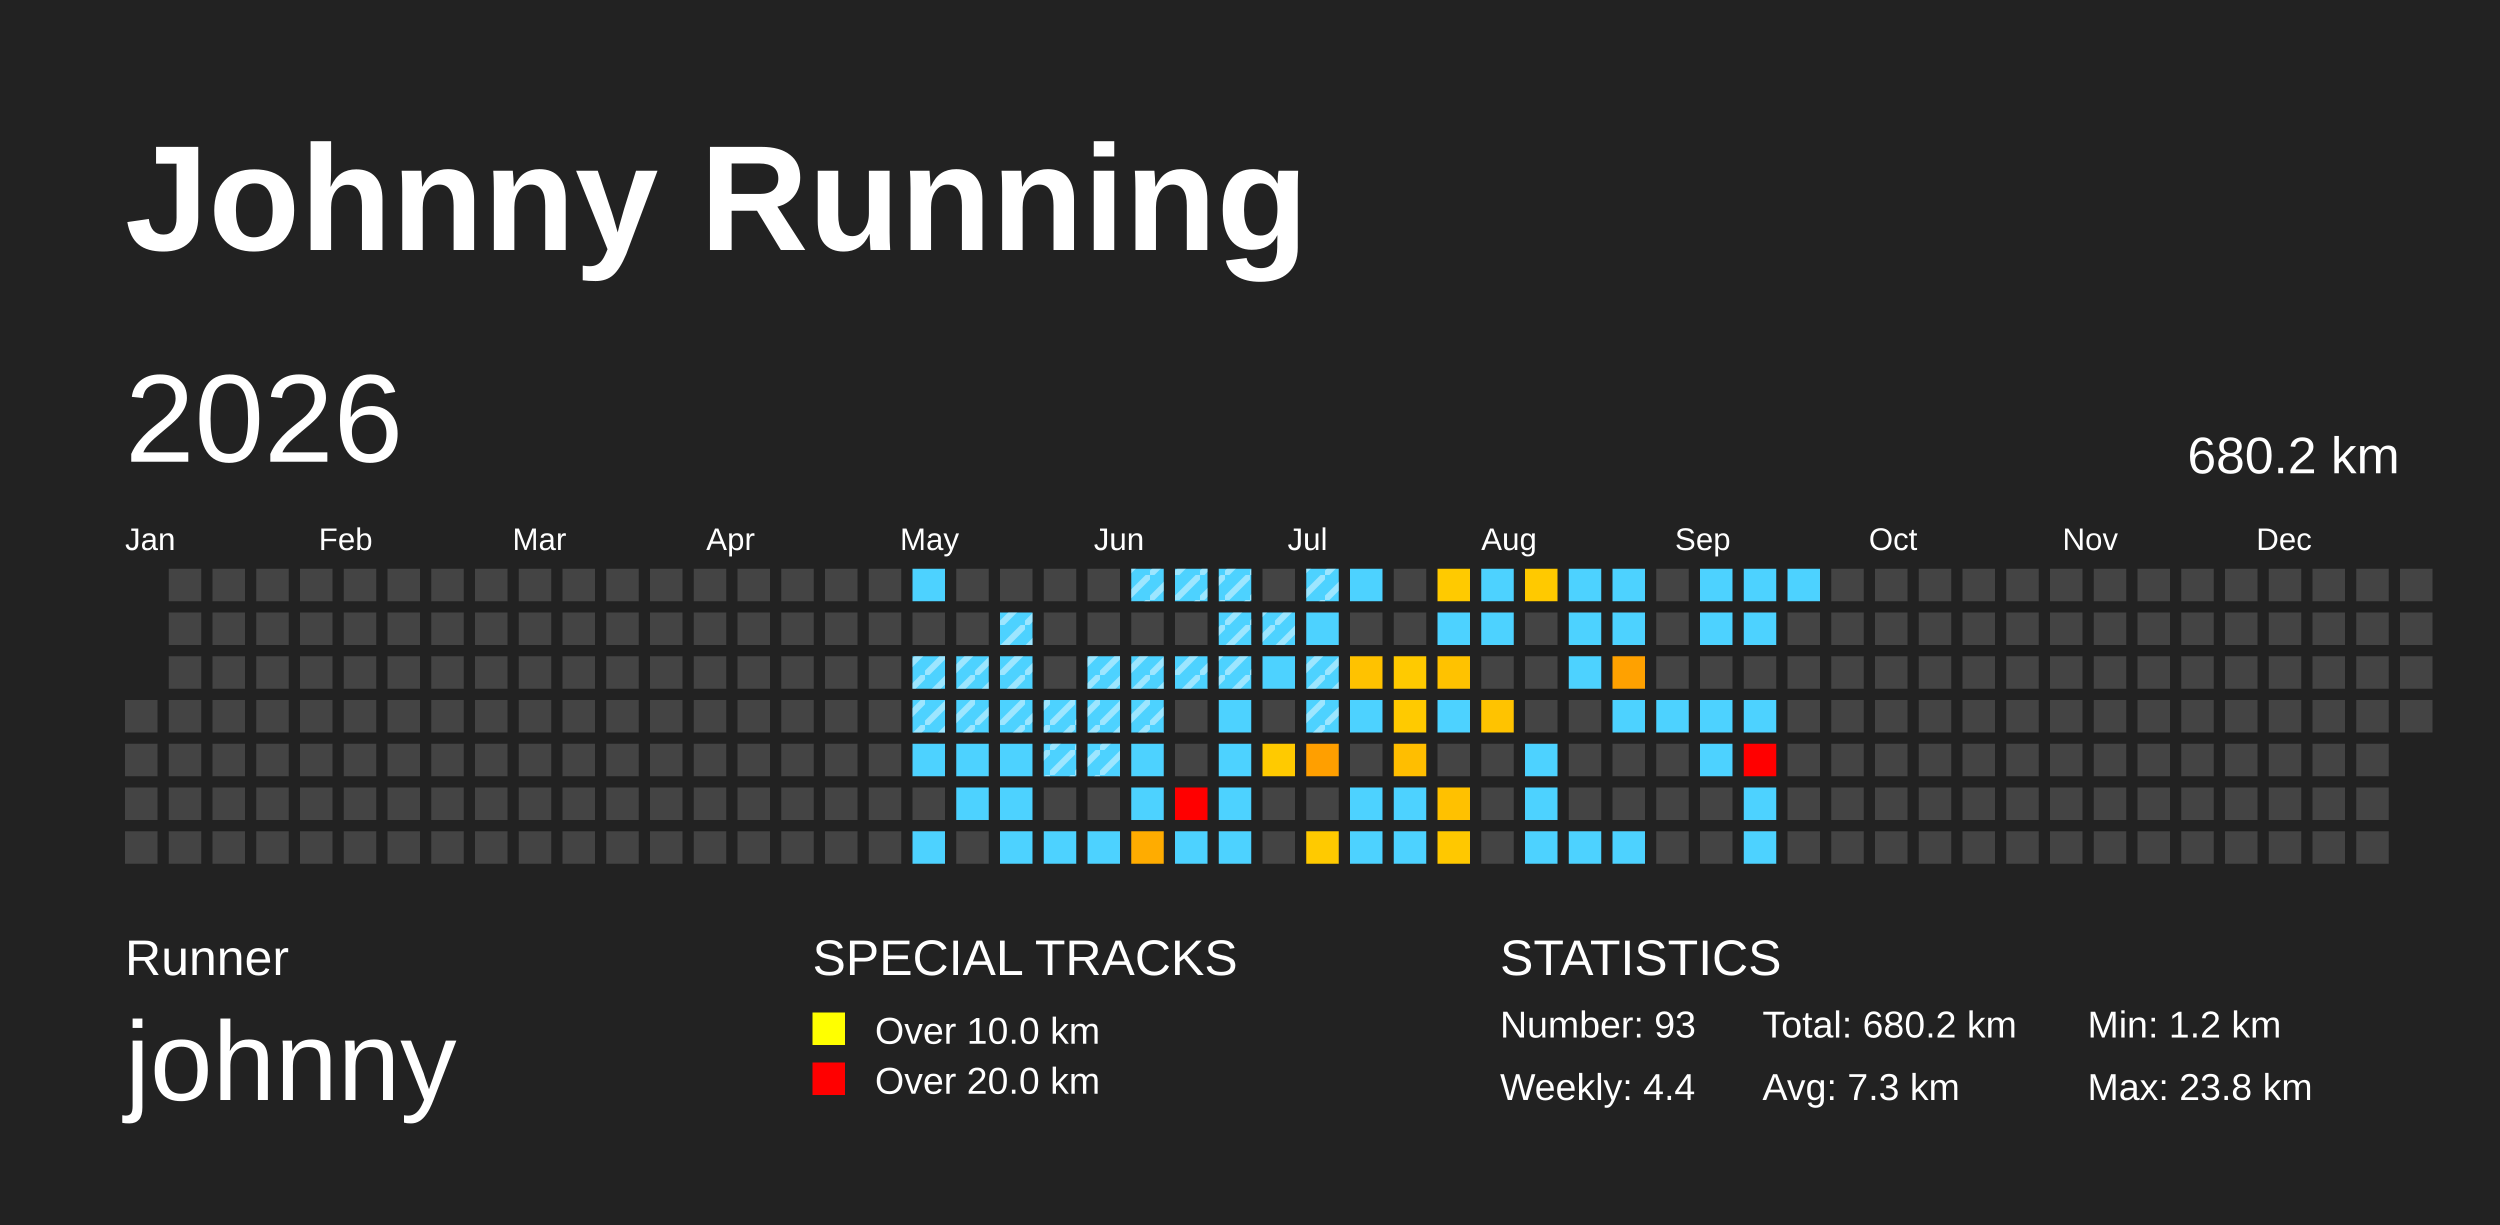
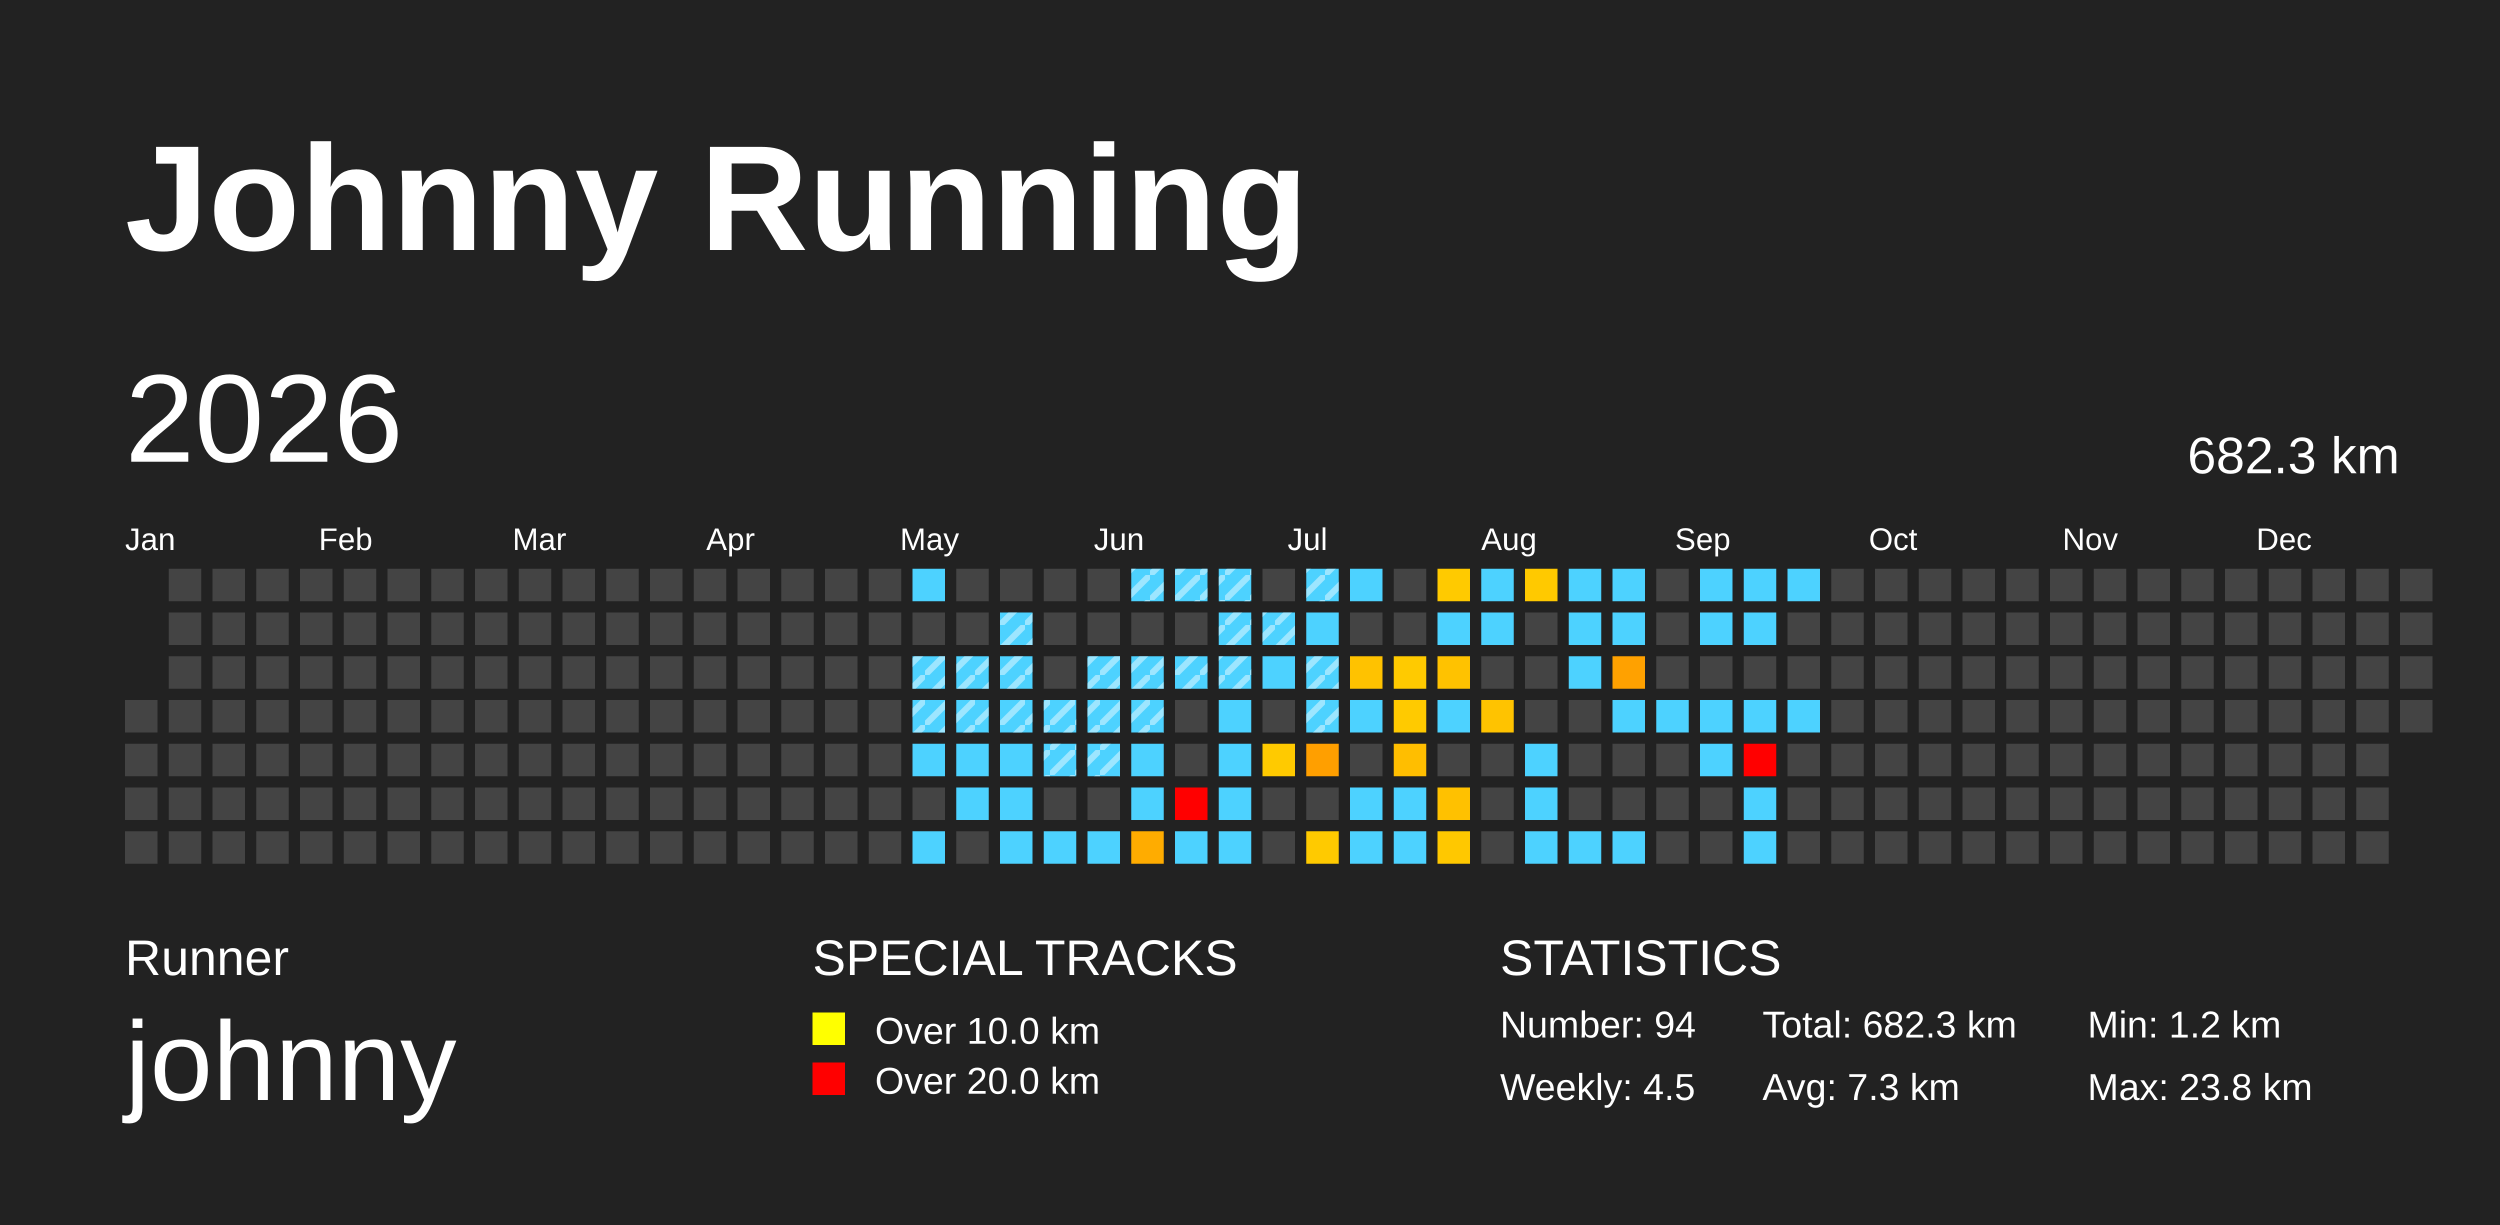
<svg xmlns="http://www.w3.org/2000/svg" baseProfile="full" height="98mm" version="1.1" viewBox="0,0,200,98" width="200mm">
  <defs>
    <pattern height="2" id="indoor-stripe" patternUnits="userSpaceOnUse" width="2">
      <line stroke="white" stroke-opacity="0.45" stroke-width="0.5" x1="0" x2="2" y1="2" y2="0" />
    </pattern>
  </defs>
  <rect fill="#222222" height="98" width="200" x="0" y="0" />
  <text fill="#FFFFFF" style="font-size:12px; font-family:Arial; font-weight:bold;" x="10" y="20">Johnny Running</text>
  <text fill="#FFFFFF" style="font-size:4px; font-family:Arial" x="10" y="78">Runner</text>
  <text fill="#FFFFFF" style="font-size:9px; font-family:Arial" x="10" y="88">johnny</text>
  <text fill="#FFFFFF" style="font-size:4px; font-family:Arial" x="65" y="78">SPECIAL TRACKS</text>
  <rect fill="yellow" height="2.6" width="2.6" x="65" y="81" />
  <text fill="#FFFFFF" style="font-size:3px; font-family:Arial" x="70" y="83.5">Over 10.0 km</text>
  <rect fill="red" height="2.6" width="2.6" x="65" y="85" />
  <text fill="#FFFFFF" style="font-size:3px; font-family:Arial" x="70" y="87.5">Over 20.0 km</text>
  <text fill="#FFFFFF" style="font-size:4px; font-family:Arial" x="120" y="78">STATISTICS</text>
-   <text fill="#FFFFFF" style="font-size:3px; font-family:Arial" x="120" y="83">Number: 93</text>
-   <text fill="#FFFFFF" style="font-size:3px; font-family:Arial" x="120" y="88">Weekly: 4.4</text>
-   <text fill="#FFFFFF" style="font-size:3px; font-family:Arial" x="141" y="83">Total: 680.2 km</text>
+   <text fill="#FFFFFF" style="font-size:3px; font-family:Arial" x="120" y="83">Number: 94</text>
+   <text fill="#FFFFFF" style="font-size:3px; font-family:Arial" x="120" y="88">Weekly: 4.5</text>
+   <text fill="#FFFFFF" style="font-size:3px; font-family:Arial" x="141" y="83">Total: 682.3 km</text>
  <text fill="#FFFFFF" style="font-size:3px; font-family:Arial" x="141" y="88">Avg: 7.3 km</text>
  <text fill="#FFFFFF" style="font-size:3px; font-family:Arial" x="167" y="83">Min: 1.2 km</text>
  <text fill="#FFFFFF" style="font-size:3px; font-family:Arial" x="167" y="88">Max: 23.8 km</text>
  <text dominant-baseline="hanging" fill="#FFFFFF" style="font-size:10.0px; font-family:Arial;" x="10" y="30">2026</text>
-   <text dominant-baseline="hanging" fill="#FFFFFF" style="font-size:4.125px; font-family:Arial;" x="175" y="35">680.2 km</text>
+   <text dominant-baseline="hanging" fill="#FFFFFF" style="font-size:4.125px; font-family:Arial;" x="175" y="35">682.3 km</text>
  <text fill="#FFFFFF" style="font-size:2.5px; font-family:Arial" x="10.0" y="44">Jan</text>
  <text fill="#FFFFFF" style="font-size:2.5px; font-family:Arial" x="25.5" y="44">Feb</text>
  <text fill="#FFFFFF" style="font-size:2.5px; font-family:Arial" x="41.0" y="44">Mar</text>
  <text fill="#FFFFFF" style="font-size:2.5px; font-family:Arial" x="56.5" y="44">Apr</text>
  <text fill="#FFFFFF" style="font-size:2.5px; font-family:Arial" x="72.0" y="44">May</text>
  <text fill="#FFFFFF" style="font-size:2.5px; font-family:Arial" x="87.5" y="44">Jun</text>
  <text fill="#FFFFFF" style="font-size:2.5px; font-family:Arial" x="103.0" y="44">Jul</text>
  <text fill="#FFFFFF" style="font-size:2.5px; font-family:Arial" x="118.5" y="44">Aug</text>
  <text fill="#FFFFFF" style="font-size:2.5px; font-family:Arial" x="134.0" y="44">Sep</text>
  <text fill="#FFFFFF" style="font-size:2.5px; font-family:Arial" x="149.5" y="44">Oct</text>
  <text fill="#FFFFFF" style="font-size:2.5px; font-family:Arial" x="165.0" y="44">Nov</text>
  <text fill="#FFFFFF" style="font-size:2.5px; font-family:Arial" x="180.5" y="44">Dec</text>
  <rect fill="#444444" height="2.6" width="2.6" x="10.0" y="56.0" />
  <rect fill="#444444" height="2.6" width="2.6" x="10.0" y="59.5" />
  <rect fill="#444444" height="2.6" width="2.6" x="10.0" y="63.0" />
  <rect fill="#444444" height="2.6" width="2.6" x="10.0" y="66.5" />
  <rect fill="#444444" height="2.6" width="2.6" x="13.5" y="45.5" />
  <rect fill="#444444" height="2.6" width="2.6" x="13.5" y="49.0" />
  <rect fill="#444444" height="2.6" width="2.6" x="13.5" y="52.5" />
  <rect fill="#444444" height="2.6" width="2.6" x="13.5" y="56.0" />
  <rect fill="#444444" height="2.6" width="2.6" x="13.5" y="59.5" />
  <rect fill="#444444" height="2.6" width="2.6" x="13.5" y="63.0" />
  <rect fill="#444444" height="2.6" width="2.6" x="13.5" y="66.5" />
  <rect fill="#444444" height="2.6" width="2.6" x="17.0" y="45.5" />
  <rect fill="#444444" height="2.6" width="2.6" x="17.0" y="49.0" />
  <rect fill="#444444" height="2.6" width="2.6" x="17.0" y="52.5" />
  <rect fill="#444444" height="2.6" width="2.6" x="17.0" y="56.0" />
  <rect fill="#444444" height="2.6" width="2.6" x="17.0" y="59.5" />
  <rect fill="#444444" height="2.6" width="2.6" x="17.0" y="63.0" />
  <rect fill="#444444" height="2.6" width="2.6" x="17.0" y="66.5" />
  <rect fill="#444444" height="2.6" width="2.6" x="20.5" y="45.5" />
  <rect fill="#444444" height="2.6" width="2.6" x="20.5" y="49.0" />
  <rect fill="#444444" height="2.6" width="2.6" x="20.5" y="52.5" />
  <rect fill="#444444" height="2.6" width="2.6" x="20.5" y="56.0" />
  <rect fill="#444444" height="2.6" width="2.6" x="20.5" y="59.5" />
  <rect fill="#444444" height="2.6" width="2.6" x="20.5" y="63.0" />
  <rect fill="#444444" height="2.6" width="2.6" x="20.5" y="66.5" />
  <rect fill="#444444" height="2.6" width="2.6" x="24.0" y="45.5" />
  <rect fill="#444444" height="2.6" width="2.6" x="24.0" y="49.0" />
  <rect fill="#444444" height="2.6" width="2.6" x="24.0" y="52.5" />
  <rect fill="#444444" height="2.6" width="2.6" x="24.0" y="56.0" />
  <rect fill="#444444" height="2.6" width="2.6" x="24.0" y="59.5" />
  <rect fill="#444444" height="2.6" width="2.6" x="24.0" y="63.0" />
  <rect fill="#444444" height="2.6" width="2.6" x="24.0" y="66.5" />
  <rect fill="#444444" height="2.6" width="2.6" x="27.5" y="45.5" />
  <rect fill="#444444" height="2.6" width="2.6" x="27.5" y="49.0" />
  <rect fill="#444444" height="2.6" width="2.6" x="27.5" y="52.5" />
  <rect fill="#444444" height="2.6" width="2.6" x="27.5" y="56.0" />
  <rect fill="#444444" height="2.6" width="2.6" x="27.5" y="59.5" />
  <rect fill="#444444" height="2.6" width="2.6" x="27.5" y="63.0" />
  <rect fill="#444444" height="2.6" width="2.6" x="27.5" y="66.5" />
  <rect fill="#444444" height="2.6" width="2.6" x="31.0" y="45.5" />
  <rect fill="#444444" height="2.6" width="2.6" x="31.0" y="49.0" />
  <rect fill="#444444" height="2.6" width="2.6" x="31.0" y="52.5" />
  <rect fill="#444444" height="2.6" width="2.6" x="31.0" y="56.0" />
  <rect fill="#444444" height="2.6" width="2.6" x="31.0" y="59.5" />
  <rect fill="#444444" height="2.6" width="2.6" x="31.0" y="63.0" />
  <rect fill="#444444" height="2.6" width="2.6" x="31.0" y="66.5" />
  <rect fill="#444444" height="2.6" width="2.6" x="34.5" y="45.5" />
  <rect fill="#444444" height="2.6" width="2.6" x="34.5" y="49.0" />
  <rect fill="#444444" height="2.6" width="2.6" x="34.5" y="52.5" />
  <rect fill="#444444" height="2.6" width="2.6" x="34.5" y="56.0" />
  <rect fill="#444444" height="2.6" width="2.6" x="34.5" y="59.5" />
  <rect fill="#444444" height="2.6" width="2.6" x="34.5" y="63.0" />
  <rect fill="#444444" height="2.6" width="2.6" x="34.5" y="66.5" />
  <rect fill="#444444" height="2.6" width="2.6" x="38.0" y="45.5" />
  <rect fill="#444444" height="2.6" width="2.6" x="38.0" y="49.0" />
  <rect fill="#444444" height="2.6" width="2.6" x="38.0" y="52.5" />
  <rect fill="#444444" height="2.6" width="2.6" x="38.0" y="56.0" />
  <rect fill="#444444" height="2.6" width="2.6" x="38.0" y="59.5" />
  <rect fill="#444444" height="2.6" width="2.6" x="38.0" y="63.0" />
  <rect fill="#444444" height="2.6" width="2.6" x="38.0" y="66.5" />
  <rect fill="#444444" height="2.6" width="2.6" x="41.5" y="45.5" />
  <rect fill="#444444" height="2.6" width="2.6" x="41.5" y="49.0" />
  <rect fill="#444444" height="2.6" width="2.6" x="41.5" y="52.5" />
  <rect fill="#444444" height="2.6" width="2.6" x="41.5" y="56.0" />
  <rect fill="#444444" height="2.6" width="2.6" x="41.5" y="59.5" />
  <rect fill="#444444" height="2.6" width="2.6" x="41.5" y="63.0" />
  <rect fill="#444444" height="2.6" width="2.6" x="41.5" y="66.5" />
  <rect fill="#444444" height="2.6" width="2.6" x="45.0" y="45.5" />
  <rect fill="#444444" height="2.6" width="2.6" x="45.0" y="49.0" />
  <rect fill="#444444" height="2.6" width="2.6" x="45.0" y="52.5" />
  <rect fill="#444444" height="2.6" width="2.6" x="45.0" y="56.0" />
  <rect fill="#444444" height="2.6" width="2.6" x="45.0" y="59.5" />
  <rect fill="#444444" height="2.6" width="2.6" x="45.0" y="63.0" />
  <rect fill="#444444" height="2.6" width="2.6" x="45.0" y="66.5" />
  <rect fill="#444444" height="2.6" width="2.6" x="48.5" y="45.5" />
  <rect fill="#444444" height="2.6" width="2.6" x="48.5" y="49.0" />
  <rect fill="#444444" height="2.6" width="2.6" x="48.5" y="52.5" />
  <rect fill="#444444" height="2.6" width="2.6" x="48.5" y="56.0" />
  <rect fill="#444444" height="2.6" width="2.6" x="48.5" y="59.5" />
  <rect fill="#444444" height="2.6" width="2.6" x="48.5" y="63.0" />
  <rect fill="#444444" height="2.6" width="2.6" x="48.5" y="66.5" />
  <rect fill="#444444" height="2.6" width="2.6" x="52.0" y="45.5" />
  <rect fill="#444444" height="2.6" width="2.6" x="52.0" y="49.0" />
  <rect fill="#444444" height="2.6" width="2.6" x="52.0" y="52.5" />
  <rect fill="#444444" height="2.6" width="2.6" x="52.0" y="56.0" />
  <rect fill="#444444" height="2.6" width="2.6" x="52.0" y="59.5" />
  <rect fill="#444444" height="2.6" width="2.6" x="52.0" y="63.0" />
  <rect fill="#444444" height="2.6" width="2.6" x="52.0" y="66.5" />
  <rect fill="#444444" height="2.6" width="2.6" x="55.5" y="45.5" />
  <rect fill="#444444" height="2.6" width="2.6" x="55.5" y="49.0" />
  <rect fill="#444444" height="2.6" width="2.6" x="55.5" y="52.5" />
  <rect fill="#444444" height="2.6" width="2.6" x="55.5" y="56.0" />
  <rect fill="#444444" height="2.6" width="2.6" x="55.5" y="59.5" />
  <rect fill="#444444" height="2.6" width="2.6" x="55.5" y="63.0" />
  <rect fill="#444444" height="2.6" width="2.6" x="55.5" y="66.5" />
  <rect fill="#444444" height="2.6" width="2.6" x="59.0" y="45.5" />
  <rect fill="#444444" height="2.6" width="2.6" x="59.0" y="49.0" />
  <rect fill="#444444" height="2.6" width="2.6" x="59.0" y="52.5" />
  <rect fill="#444444" height="2.6" width="2.6" x="59.0" y="56.0" />
  <rect fill="#444444" height="2.6" width="2.6" x="59.0" y="59.5" />
  <rect fill="#444444" height="2.6" width="2.6" x="59.0" y="63.0" />
  <rect fill="#444444" height="2.6" width="2.6" x="59.0" y="66.5" />
  <rect fill="#444444" height="2.6" width="2.6" x="62.5" y="45.5" />
  <rect fill="#444444" height="2.6" width="2.6" x="62.5" y="49.0" />
  <rect fill="#444444" height="2.6" width="2.6" x="62.5" y="52.5" />
  <rect fill="#444444" height="2.6" width="2.6" x="62.5" y="56.0" />
  <rect fill="#444444" height="2.6" width="2.6" x="62.5" y="59.5" />
  <rect fill="#444444" height="2.6" width="2.6" x="62.5" y="63.0" />
  <rect fill="#444444" height="2.6" width="2.6" x="62.5" y="66.5" />
  <rect fill="#444444" height="2.6" width="2.6" x="66.0" y="45.5" />
  <rect fill="#444444" height="2.6" width="2.6" x="66.0" y="49.0" />
  <rect fill="#444444" height="2.6" width="2.6" x="66.0" y="52.5" />
  <rect fill="#444444" height="2.6" width="2.6" x="66.0" y="56.0" />
  <rect fill="#444444" height="2.6" width="2.6" x="66.0" y="59.5" />
  <rect fill="#444444" height="2.6" width="2.6" x="66.0" y="63.0" />
  <rect fill="#444444" height="2.6" width="2.6" x="66.0" y="66.5" />
  <rect fill="#444444" height="2.6" width="2.6" x="69.5" y="45.5" />
  <rect fill="#444444" height="2.6" width="2.6" x="69.5" y="49.0" />
  <rect fill="#444444" height="2.6" width="2.6" x="69.5" y="52.5" />
  <rect fill="#444444" height="2.6" width="2.6" x="69.5" y="56.0" />
  <rect fill="#444444" height="2.6" width="2.6" x="69.5" y="59.5" />
  <rect fill="#444444" height="2.6" width="2.6" x="69.5" y="63.0" />
  <rect fill="#444444" height="2.6" width="2.6" x="69.5" y="66.5" />
  <rect fill="#4dd2ff" height="2.6" width="2.6" x="73.0" y="45.5" />
  <rect fill="#444444" height="2.6" width="2.6" x="73.0" y="49.0" />
  <rect fill="#4dd2ff" height="2.6" width="2.6" x="73.0" y="52.5" />
  <rect fill="url(#indoor-stripe)" height="2.6" style="pointer-events: none;" width="2.6" x="73.0" y="52.5" />
  <rect fill="#4dd2ff" height="2.6" width="2.6" x="73.0" y="56.0" />
  <rect fill="url(#indoor-stripe)" height="2.6" style="pointer-events: none;" width="2.6" x="73.0" y="56.0" />
  <rect fill="#4dd2ff" height="2.6" width="2.6" x="73.0" y="59.5" />
  <rect fill="#444444" height="2.6" width="2.6" x="73.0" y="63.0" />
  <rect fill="#4dd2ff" height="2.6" width="2.6" x="73.0" y="66.5" />
  <rect fill="#444444" height="2.6" width="2.6" x="76.5" y="45.5" />
  <rect fill="#444444" height="2.6" width="2.6" x="76.5" y="49.0" />
  <rect fill="#4dd2ff" height="2.6" width="2.6" x="76.5" y="52.5" />
  <rect fill="url(#indoor-stripe)" height="2.6" style="pointer-events: none;" width="2.6" x="76.5" y="52.5" />
  <rect fill="#4dd2ff" height="2.6" width="2.6" x="76.5" y="56.0" />
  <rect fill="url(#indoor-stripe)" height="2.6" style="pointer-events: none;" width="2.6" x="76.5" y="56.0" />
  <rect fill="#4dd2ff" height="2.6" width="2.6" x="76.5" y="59.5" />
  <rect fill="#4dd2ff" height="2.6" width="2.6" x="76.5" y="63.0" />
  <rect fill="#444444" height="2.6" width="2.6" x="76.5" y="66.5" />
  <rect fill="#444444" height="2.6" width="2.6" x="80.0" y="45.5" />
  <rect fill="#4dd2ff" height="2.6" width="2.6" x="80.0" y="49.0" />
  <rect fill="url(#indoor-stripe)" height="2.6" style="pointer-events: none;" width="2.6" x="80.0" y="49.0" />
  <rect fill="#4dd2ff" height="2.6" width="2.6" x="80.0" y="52.5" />
  <rect fill="url(#indoor-stripe)" height="2.6" style="pointer-events: none;" width="2.6" x="80.0" y="52.5" />
  <rect fill="#4dd2ff" height="2.6" width="2.6" x="80.0" y="56.0" />
  <rect fill="url(#indoor-stripe)" height="2.6" style="pointer-events: none;" width="2.6" x="80.0" y="56.0" />
  <rect fill="#4dd2ff" height="2.6" width="2.6" x="80.0" y="59.5" />
  <rect fill="#4dd2ff" height="2.6" width="2.6" x="80.0" y="63.0" />
  <rect fill="#4dd2ff" height="2.6" width="2.6" x="80.0" y="66.5" />
  <rect fill="#444444" height="2.6" width="2.6" x="83.5" y="45.5" />
  <rect fill="#444444" height="2.6" width="2.6" x="83.5" y="49.0" />
  <rect fill="#444444" height="2.6" width="2.6" x="83.5" y="52.5" />
  <rect fill="#4dd2ff" height="2.6" width="2.6" x="83.5" y="56.0" />
  <rect fill="url(#indoor-stripe)" height="2.6" style="pointer-events: none;" width="2.6" x="83.5" y="56.0" />
  <rect fill="#4dd2ff" height="2.6" width="2.6" x="83.5" y="59.5" />
  <rect fill="url(#indoor-stripe)" height="2.6" style="pointer-events: none;" width="2.6" x="83.5" y="59.5" />
  <rect fill="#444444" height="2.6" width="2.6" x="83.5" y="63.0" />
  <rect fill="#4dd2ff" height="2.6" width="2.6" x="83.5" y="66.5" />
  <rect fill="#444444" height="2.6" width="2.6" x="87.0" y="45.5" />
  <rect fill="#444444" height="2.6" width="2.6" x="87.0" y="49.0" />
  <rect fill="#4dd2ff" height="2.6" width="2.6" x="87.0" y="52.5" />
  <rect fill="url(#indoor-stripe)" height="2.6" style="pointer-events: none;" width="2.6" x="87.0" y="52.5" />
  <rect fill="#4dd2ff" height="2.6" width="2.6" x="87.0" y="56.0" />
  <rect fill="url(#indoor-stripe)" height="2.6" style="pointer-events: none;" width="2.6" x="87.0" y="56.0" />
  <rect fill="#4dd2ff" height="2.6" width="2.6" x="87.0" y="59.5" />
  <rect fill="url(#indoor-stripe)" height="2.6" style="pointer-events: none;" width="2.6" x="87.0" y="59.5" />
  <rect fill="#444444" height="2.6" width="2.6" x="87.0" y="63.0" />
  <rect fill="#4dd2ff" height="2.6" width="2.6" x="87.0" y="66.5" />
  <rect fill="#4dd2ff" height="2.6" width="2.6" x="90.5" y="45.5" />
  <rect fill="url(#indoor-stripe)" height="2.6" style="pointer-events: none;" width="2.6" x="90.5" y="45.5" />
  <rect fill="#444444" height="2.6" width="2.6" x="90.5" y="49.0" />
  <rect fill="#4dd2ff" height="2.6" width="2.6" x="90.5" y="52.5" />
  <rect fill="url(#indoor-stripe)" height="2.6" style="pointer-events: none;" width="2.6" x="90.5" y="52.5" />
  <rect fill="#4dd2ff" height="2.6" width="2.6" x="90.5" y="56.0" />
  <rect fill="url(#indoor-stripe)" height="2.6" style="pointer-events: none;" width="2.6" x="90.5" y="56.0" />
  <rect fill="#4dd2ff" height="2.6" width="2.6" x="90.5" y="59.5" />
  <rect fill="#4dd2ff" height="2.6" width="2.6" x="90.5" y="63.0" />
  <rect fill="#ffac00" height="2.6" width="2.6" x="90.5" y="66.5" />
  <rect fill="#4dd2ff" height="2.6" width="2.6" x="94.0" y="45.5" />
  <rect fill="url(#indoor-stripe)" height="2.6" style="pointer-events: none;" width="2.6" x="94.0" y="45.5" />
  <rect fill="#444444" height="2.6" width="2.6" x="94.0" y="49.0" />
  <rect fill="#4dd2ff" height="2.6" width="2.6" x="94.0" y="52.5" />
  <rect fill="url(#indoor-stripe)" height="2.6" style="pointer-events: none;" width="2.6" x="94.0" y="52.5" />
  <rect fill="#444444" height="2.6" width="2.6" x="94.0" y="56.0" />
  <rect fill="#444444" height="2.6" width="2.6" x="94.0" y="59.5" />
  <rect fill="red" height="2.6" width="2.6" x="94.0" y="63.0" />
  <rect fill="#4dd2ff" height="2.6" width="2.6" x="94.0" y="66.5" />
  <rect fill="#4dd2ff" height="2.6" width="2.6" x="97.5" y="45.5" />
  <rect fill="url(#indoor-stripe)" height="2.6" style="pointer-events: none;" width="2.6" x="97.5" y="45.5" />
  <rect fill="#4dd2ff" height="2.6" width="2.6" x="97.5" y="49.0" />
  <rect fill="url(#indoor-stripe)" height="2.6" style="pointer-events: none;" width="2.6" x="97.5" y="49.0" />
  <rect fill="#4dd2ff" height="2.6" width="2.6" x="97.5" y="52.5" />
  <rect fill="url(#indoor-stripe)" height="2.6" style="pointer-events: none;" width="2.6" x="97.5" y="52.5" />
  <rect fill="#4dd2ff" height="2.6" width="2.6" x="97.5" y="56.0" />
  <rect fill="#4dd2ff" height="2.6" width="2.6" x="97.5" y="59.5" />
  <rect fill="#4dd2ff" height="2.6" width="2.6" x="97.5" y="63.0" />
  <rect fill="#4dd2ff" height="2.6" width="2.6" x="97.5" y="66.5" />
  <rect fill="#444444" height="2.6" width="2.6" x="101.0" y="45.5" />
  <rect fill="#4dd2ff" height="2.6" width="2.6" x="101.0" y="49.0" />
  <rect fill="url(#indoor-stripe)" height="2.6" style="pointer-events: none;" width="2.6" x="101.0" y="49.0" />
  <rect fill="#4dd2ff" height="2.6" width="2.6" x="101.0" y="52.5" />
  <rect fill="#444444" height="2.6" width="2.6" x="101.0" y="56.0" />
  <rect fill="#ffca00" height="2.6" width="2.6" x="101.0" y="59.5" />
  <rect fill="#444444" height="2.6" width="2.6" x="101.0" y="63.0" />
  <rect fill="#444444" height="2.6" width="2.6" x="101.0" y="66.5" />
  <rect fill="#4dd2ff" height="2.6" width="2.6" x="104.5" y="45.5" />
  <rect fill="url(#indoor-stripe)" height="2.6" style="pointer-events: none;" width="2.6" x="104.5" y="45.5" />
  <rect fill="#4dd2ff" height="2.6" width="2.6" x="104.5" y="49.0" />
  <rect fill="#4dd2ff" height="2.6" width="2.6" x="104.5" y="52.5" />
  <rect fill="url(#indoor-stripe)" height="2.6" style="pointer-events: none;" width="2.6" x="104.5" y="52.5" />
  <rect fill="#4dd2ff" height="2.6" width="2.6" x="104.5" y="56.0" />
  <rect fill="url(#indoor-stripe)" height="2.6" style="pointer-events: none;" width="2.6" x="104.5" y="56.0" />
  <rect fill="#ff9f00" height="2.6" width="2.6" x="104.5" y="59.5" />
  <rect fill="#444444" height="2.6" width="2.6" x="104.5" y="63.0" />
  <rect fill="#ffca00" height="2.6" width="2.6" x="104.5" y="66.5" />
  <rect fill="#4dd2ff" height="2.6" width="2.6" x="108.0" y="45.5" />
  <rect fill="#444444" height="2.6" width="2.6" x="108.0" y="49.0" />
  <rect fill="#ffc200" height="2.6" width="2.6" x="108.0" y="52.5" />
  <rect fill="#4dd2ff" height="2.6" width="2.6" x="108.0" y="56.0" />
  <rect fill="#444444" height="2.6" width="2.6" x="108.0" y="59.5" />
  <rect fill="#4dd2ff" height="2.6" width="2.6" x="108.0" y="63.0" />
  <rect fill="#4dd2ff" height="2.6" width="2.6" x="108.0" y="66.5" />
  <rect fill="#444444" height="2.6" width="2.6" x="111.5" y="45.5" />
  <rect fill="#444444" height="2.6" width="2.6" x="111.5" y="49.0" />
  <rect fill="#ffca00" height="2.6" width="2.6" x="111.5" y="52.5" />
  <rect fill="#ffca00" height="2.6" width="2.6" x="111.5" y="56.0" />
  <rect fill="#ffbe00" height="2.6" width="2.6" x="111.5" y="59.5" />
  <rect fill="#4dd2ff" height="2.6" width="2.6" x="111.5" y="63.0" />
  <rect fill="#4dd2ff" height="2.6" width="2.6" x="111.5" y="66.5" />
  <rect fill="#ffca00" height="2.6" width="2.6" x="115.0" y="45.5" />
  <rect fill="#4dd2ff" height="2.6" width="2.6" x="115.0" y="49.0" />
  <rect fill="#ffc200" height="2.6" width="2.6" x="115.0" y="52.5" />
  <rect fill="#4dd2ff" height="2.6" width="2.6" x="115.0" y="56.0" />
  <rect fill="#444444" height="2.6" width="2.6" x="115.0" y="59.5" />
  <rect fill="#ffc100" height="2.6" width="2.6" x="115.0" y="63.0" />
  <rect fill="#ffc800" height="2.6" width="2.6" x="115.0" y="66.5" />
  <rect fill="#4dd2ff" height="2.6" width="2.6" x="118.5" y="45.5" />
  <rect fill="#4dd2ff" height="2.6" width="2.6" x="118.5" y="49.0" />
  <rect fill="#444444" height="2.6" width="2.6" x="118.5" y="52.5" />
  <rect fill="#ffc300" height="2.6" width="2.6" x="118.5" y="56.0" />
  <rect fill="#444444" height="2.6" width="2.6" x="118.5" y="59.5" />
  <rect fill="#444444" height="2.6" width="2.6" x="118.5" y="63.0" />
  <rect fill="#444444" height="2.6" width="2.6" x="118.5" y="66.5" />
  <rect fill="#ffc900" height="2.6" width="2.6" x="122.0" y="45.5" />
  <rect fill="#444444" height="2.6" width="2.6" x="122.0" y="49.0" />
  <rect fill="#444444" height="2.6" width="2.6" x="122.0" y="52.5" />
  <rect fill="#444444" height="2.6" width="2.6" x="122.0" y="56.0" />
  <rect fill="#4dd2ff" height="2.6" width="2.6" x="122.0" y="59.5" />
  <rect fill="#4dd2ff" height="2.6" width="2.6" x="122.0" y="63.0" />
  <rect fill="#4dd2ff" height="2.6" width="2.6" x="122.0" y="66.5" />
  <rect fill="#4dd2ff" height="2.6" width="2.6" x="125.5" y="45.5" />
  <rect fill="#4dd2ff" height="2.6" width="2.6" x="125.5" y="49.0" />
  <rect fill="#4dd2ff" height="2.6" width="2.6" x="125.5" y="52.5" />
  <rect fill="#444444" height="2.6" width="2.6" x="125.5" y="56.0" />
  <rect fill="#444444" height="2.6" width="2.6" x="125.5" y="59.5" />
  <rect fill="#444444" height="2.6" width="2.6" x="125.5" y="63.0" />
  <rect fill="#4dd2ff" height="2.6" width="2.6" x="125.5" y="66.5" />
  <rect fill="#4dd2ff" height="2.6" width="2.6" x="129.0" y="45.5" />
  <rect fill="#4dd2ff" height="2.6" width="2.6" x="129.0" y="49.0" />
  <rect fill="#ffa100" height="2.6" width="2.6" x="129.0" y="52.5" />
  <rect fill="#4dd2ff" height="2.6" width="2.6" x="129.0" y="56.0" />
  <rect fill="#444444" height="2.6" width="2.6" x="129.0" y="59.5" />
  <rect fill="#444444" height="2.6" width="2.6" x="129.0" y="63.0" />
  <rect fill="#4dd2ff" height="2.6" width="2.6" x="129.0" y="66.5" />
  <rect fill="#444444" height="2.6" width="2.6" x="132.5" y="45.5" />
  <rect fill="#444444" height="2.6" width="2.6" x="132.5" y="49.0" />
  <rect fill="#444444" height="2.6" width="2.6" x="132.5" y="52.5" />
  <rect fill="#4dd2ff" height="2.6" width="2.6" x="132.5" y="56.0" />
  <rect fill="#444444" height="2.6" width="2.6" x="132.5" y="59.5" />
  <rect fill="#444444" height="2.6" width="2.6" x="132.5" y="63.0" />
  <rect fill="#444444" height="2.6" width="2.6" x="132.5" y="66.5" />
  <rect fill="#4dd2ff" height="2.6" width="2.6" x="136.0" y="45.5" />
  <rect fill="#4dd2ff" height="2.6" width="2.6" x="136.0" y="49.0" />
  <rect fill="#444444" height="2.6" width="2.6" x="136.0" y="52.5" />
  <rect fill="#4dd2ff" height="2.6" width="2.6" x="136.0" y="56.0" />
  <rect fill="#4dd2ff" height="2.6" width="2.6" x="136.0" y="59.5" />
  <rect fill="#444444" height="2.6" width="2.6" x="136.0" y="63.0" />
  <rect fill="#444444" height="2.6" width="2.6" x="136.0" y="66.5" />
  <rect fill="#4dd2ff" height="2.6" width="2.6" x="139.5" y="45.5" />
  <rect fill="#4dd2ff" height="2.6" width="2.6" x="139.5" y="49.0" />
  <rect fill="#444444" height="2.6" width="2.6" x="139.5" y="52.5" />
  <rect fill="#4dd2ff" height="2.6" width="2.6" x="139.5" y="56.0" />
  <rect fill="red" height="2.6" width="2.6" x="139.5" y="59.5" />
  <rect fill="#4dd2ff" height="2.6" width="2.6" x="139.5" y="63.0" />
  <rect fill="#4dd2ff" height="2.6" width="2.6" x="139.5" y="66.5" />
  <rect fill="#4dd2ff" height="2.6" width="2.6" x="143.0" y="45.5" />
  <rect fill="#444444" height="2.6" width="2.6" x="143.0" y="49.0" />
  <rect fill="#444444" height="2.6" width="2.6" x="143.0" y="52.5" />
-   <rect fill="#444444" height="2.6" width="2.6" x="143.0" y="56.0" />
+   <rect fill="#4dd2ff" height="2.6" width="2.6" x="143.0" y="56.0" />
  <rect fill="#444444" height="2.6" width="2.6" x="143.0" y="59.5" />
  <rect fill="#444444" height="2.6" width="2.6" x="143.0" y="63.0" />
  <rect fill="#444444" height="2.6" width="2.6" x="143.0" y="66.5" />
  <rect fill="#444444" height="2.6" width="2.6" x="146.5" y="45.5" />
  <rect fill="#444444" height="2.6" width="2.6" x="146.5" y="49.0" />
  <rect fill="#444444" height="2.6" width="2.6" x="146.5" y="52.5" />
  <rect fill="#444444" height="2.6" width="2.6" x="146.5" y="56.0" />
  <rect fill="#444444" height="2.6" width="2.6" x="146.5" y="59.5" />
  <rect fill="#444444" height="2.6" width="2.6" x="146.5" y="63.0" />
  <rect fill="#444444" height="2.6" width="2.6" x="146.5" y="66.5" />
  <rect fill="#444444" height="2.6" width="2.6" x="150.0" y="45.5" />
  <rect fill="#444444" height="2.6" width="2.6" x="150.0" y="49.0" />
  <rect fill="#444444" height="2.6" width="2.6" x="150.0" y="52.5" />
  <rect fill="#444444" height="2.6" width="2.6" x="150.0" y="56.0" />
  <rect fill="#444444" height="2.6" width="2.6" x="150.0" y="59.5" />
  <rect fill="#444444" height="2.6" width="2.6" x="150.0" y="63.0" />
  <rect fill="#444444" height="2.6" width="2.6" x="150.0" y="66.5" />
  <rect fill="#444444" height="2.6" width="2.6" x="153.5" y="45.5" />
  <rect fill="#444444" height="2.6" width="2.6" x="153.5" y="49.0" />
  <rect fill="#444444" height="2.6" width="2.6" x="153.5" y="52.5" />
  <rect fill="#444444" height="2.6" width="2.6" x="153.5" y="56.0" />
  <rect fill="#444444" height="2.6" width="2.6" x="153.5" y="59.5" />
  <rect fill="#444444" height="2.6" width="2.6" x="153.5" y="63.0" />
  <rect fill="#444444" height="2.6" width="2.6" x="153.5" y="66.5" />
  <rect fill="#444444" height="2.6" width="2.6" x="157.0" y="45.5" />
  <rect fill="#444444" height="2.6" width="2.6" x="157.0" y="49.0" />
  <rect fill="#444444" height="2.6" width="2.6" x="157.0" y="52.5" />
  <rect fill="#444444" height="2.6" width="2.6" x="157.0" y="56.0" />
  <rect fill="#444444" height="2.6" width="2.6" x="157.0" y="59.5" />
  <rect fill="#444444" height="2.6" width="2.6" x="157.0" y="63.0" />
  <rect fill="#444444" height="2.6" width="2.6" x="157.0" y="66.5" />
  <rect fill="#444444" height="2.6" width="2.6" x="160.5" y="45.5" />
  <rect fill="#444444" height="2.6" width="2.6" x="160.5" y="49.0" />
  <rect fill="#444444" height="2.6" width="2.6" x="160.5" y="52.5" />
  <rect fill="#444444" height="2.6" width="2.6" x="160.5" y="56.0" />
  <rect fill="#444444" height="2.6" width="2.6" x="160.5" y="59.5" />
  <rect fill="#444444" height="2.6" width="2.6" x="160.5" y="63.0" />
  <rect fill="#444444" height="2.6" width="2.6" x="160.5" y="66.5" />
  <rect fill="#444444" height="2.6" width="2.6" x="164.0" y="45.5" />
  <rect fill="#444444" height="2.6" width="2.6" x="164.0" y="49.0" />
  <rect fill="#444444" height="2.6" width="2.6" x="164.0" y="52.5" />
  <rect fill="#444444" height="2.6" width="2.6" x="164.0" y="56.0" />
  <rect fill="#444444" height="2.6" width="2.6" x="164.0" y="59.5" />
  <rect fill="#444444" height="2.6" width="2.6" x="164.0" y="63.0" />
  <rect fill="#444444" height="2.6" width="2.6" x="164.0" y="66.5" />
  <rect fill="#444444" height="2.6" width="2.6" x="167.5" y="45.5" />
  <rect fill="#444444" height="2.6" width="2.6" x="167.5" y="49.0" />
  <rect fill="#444444" height="2.6" width="2.6" x="167.5" y="52.5" />
  <rect fill="#444444" height="2.6" width="2.6" x="167.5" y="56.0" />
  <rect fill="#444444" height="2.6" width="2.6" x="167.5" y="59.5" />
  <rect fill="#444444" height="2.6" width="2.6" x="167.5" y="63.0" />
  <rect fill="#444444" height="2.6" width="2.6" x="167.5" y="66.5" />
  <rect fill="#444444" height="2.6" width="2.6" x="171.0" y="45.5" />
  <rect fill="#444444" height="2.6" width="2.6" x="171.0" y="49.0" />
  <rect fill="#444444" height="2.6" width="2.6" x="171.0" y="52.5" />
  <rect fill="#444444" height="2.6" width="2.6" x="171.0" y="56.0" />
  <rect fill="#444444" height="2.6" width="2.6" x="171.0" y="59.5" />
  <rect fill="#444444" height="2.6" width="2.6" x="171.0" y="63.0" />
  <rect fill="#444444" height="2.6" width="2.6" x="171.0" y="66.5" />
  <rect fill="#444444" height="2.6" width="2.6" x="174.5" y="45.5" />
  <rect fill="#444444" height="2.6" width="2.6" x="174.5" y="49.0" />
  <rect fill="#444444" height="2.6" width="2.6" x="174.5" y="52.5" />
  <rect fill="#444444" height="2.6" width="2.6" x="174.5" y="56.0" />
  <rect fill="#444444" height="2.6" width="2.6" x="174.5" y="59.5" />
  <rect fill="#444444" height="2.6" width="2.6" x="174.5" y="63.0" />
  <rect fill="#444444" height="2.6" width="2.6" x="174.5" y="66.5" />
  <rect fill="#444444" height="2.6" width="2.6" x="178.0" y="45.5" />
  <rect fill="#444444" height="2.6" width="2.6" x="178.0" y="49.0" />
  <rect fill="#444444" height="2.6" width="2.6" x="178.0" y="52.5" />
  <rect fill="#444444" height="2.6" width="2.6" x="178.0" y="56.0" />
  <rect fill="#444444" height="2.6" width="2.6" x="178.0" y="59.5" />
  <rect fill="#444444" height="2.6" width="2.6" x="178.0" y="63.0" />
  <rect fill="#444444" height="2.6" width="2.6" x="178.0" y="66.5" />
  <rect fill="#444444" height="2.6" width="2.6" x="181.5" y="45.5" />
  <rect fill="#444444" height="2.6" width="2.6" x="181.5" y="49.0" />
  <rect fill="#444444" height="2.6" width="2.6" x="181.5" y="52.5" />
  <rect fill="#444444" height="2.6" width="2.6" x="181.5" y="56.0" />
  <rect fill="#444444" height="2.6" width="2.6" x="181.5" y="59.5" />
  <rect fill="#444444" height="2.6" width="2.6" x="181.5" y="63.0" />
  <rect fill="#444444" height="2.6" width="2.6" x="181.5" y="66.5" />
  <rect fill="#444444" height="2.6" width="2.6" x="185.0" y="45.5" />
  <rect fill="#444444" height="2.6" width="2.6" x="185.0" y="49.0" />
  <rect fill="#444444" height="2.6" width="2.6" x="185.0" y="52.5" />
  <rect fill="#444444" height="2.6" width="2.6" x="185.0" y="56.0" />
  <rect fill="#444444" height="2.6" width="2.6" x="185.0" y="59.5" />
  <rect fill="#444444" height="2.6" width="2.6" x="185.0" y="63.0" />
  <rect fill="#444444" height="2.6" width="2.6" x="185.0" y="66.5" />
  <rect fill="#444444" height="2.6" width="2.6" x="188.5" y="45.5" />
  <rect fill="#444444" height="2.6" width="2.6" x="188.5" y="49.0" />
  <rect fill="#444444" height="2.6" width="2.6" x="188.5" y="52.5" />
  <rect fill="#444444" height="2.6" width="2.6" x="188.5" y="56.0" />
  <rect fill="#444444" height="2.6" width="2.6" x="188.5" y="59.5" />
  <rect fill="#444444" height="2.6" width="2.6" x="188.5" y="63.0" />
  <rect fill="#444444" height="2.6" width="2.6" x="188.5" y="66.5" />
  <rect fill="#444444" height="2.6" width="2.6" x="192.0" y="45.5" />
  <rect fill="#444444" height="2.6" width="2.6" x="192.0" y="49.0" />
  <rect fill="#444444" height="2.6" width="2.6" x="192.0" y="52.5" />
  <rect fill="#444444" height="2.6" width="2.6" x="192.0" y="56.0" />
</svg>
